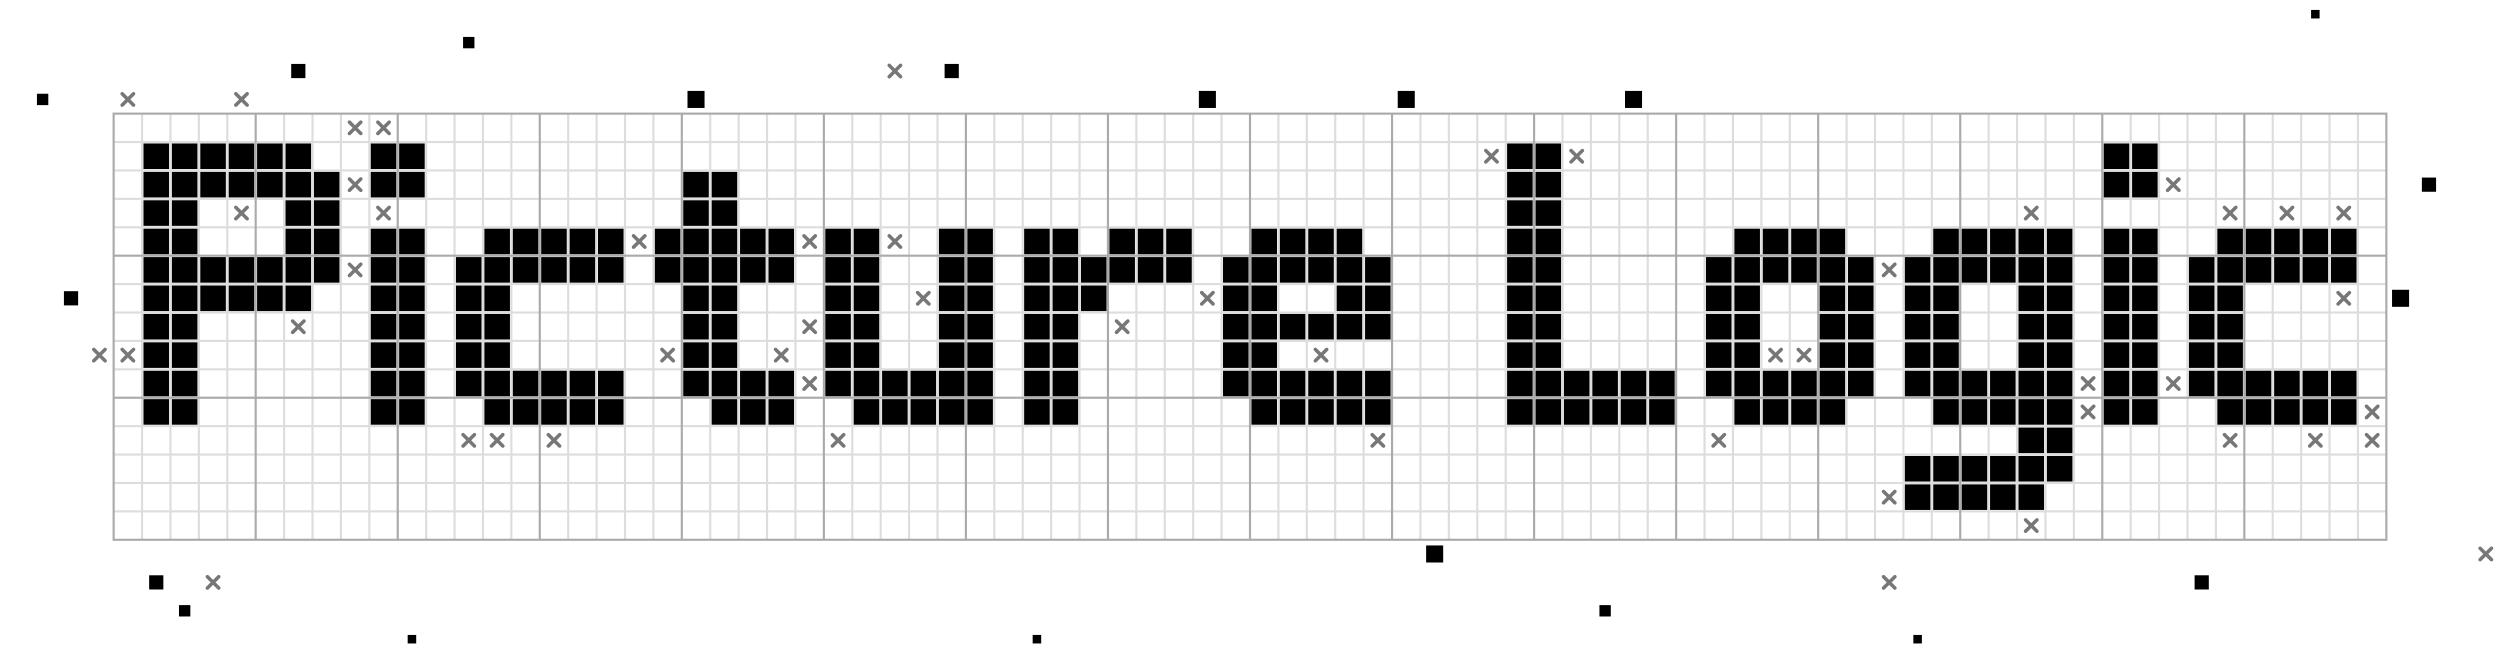
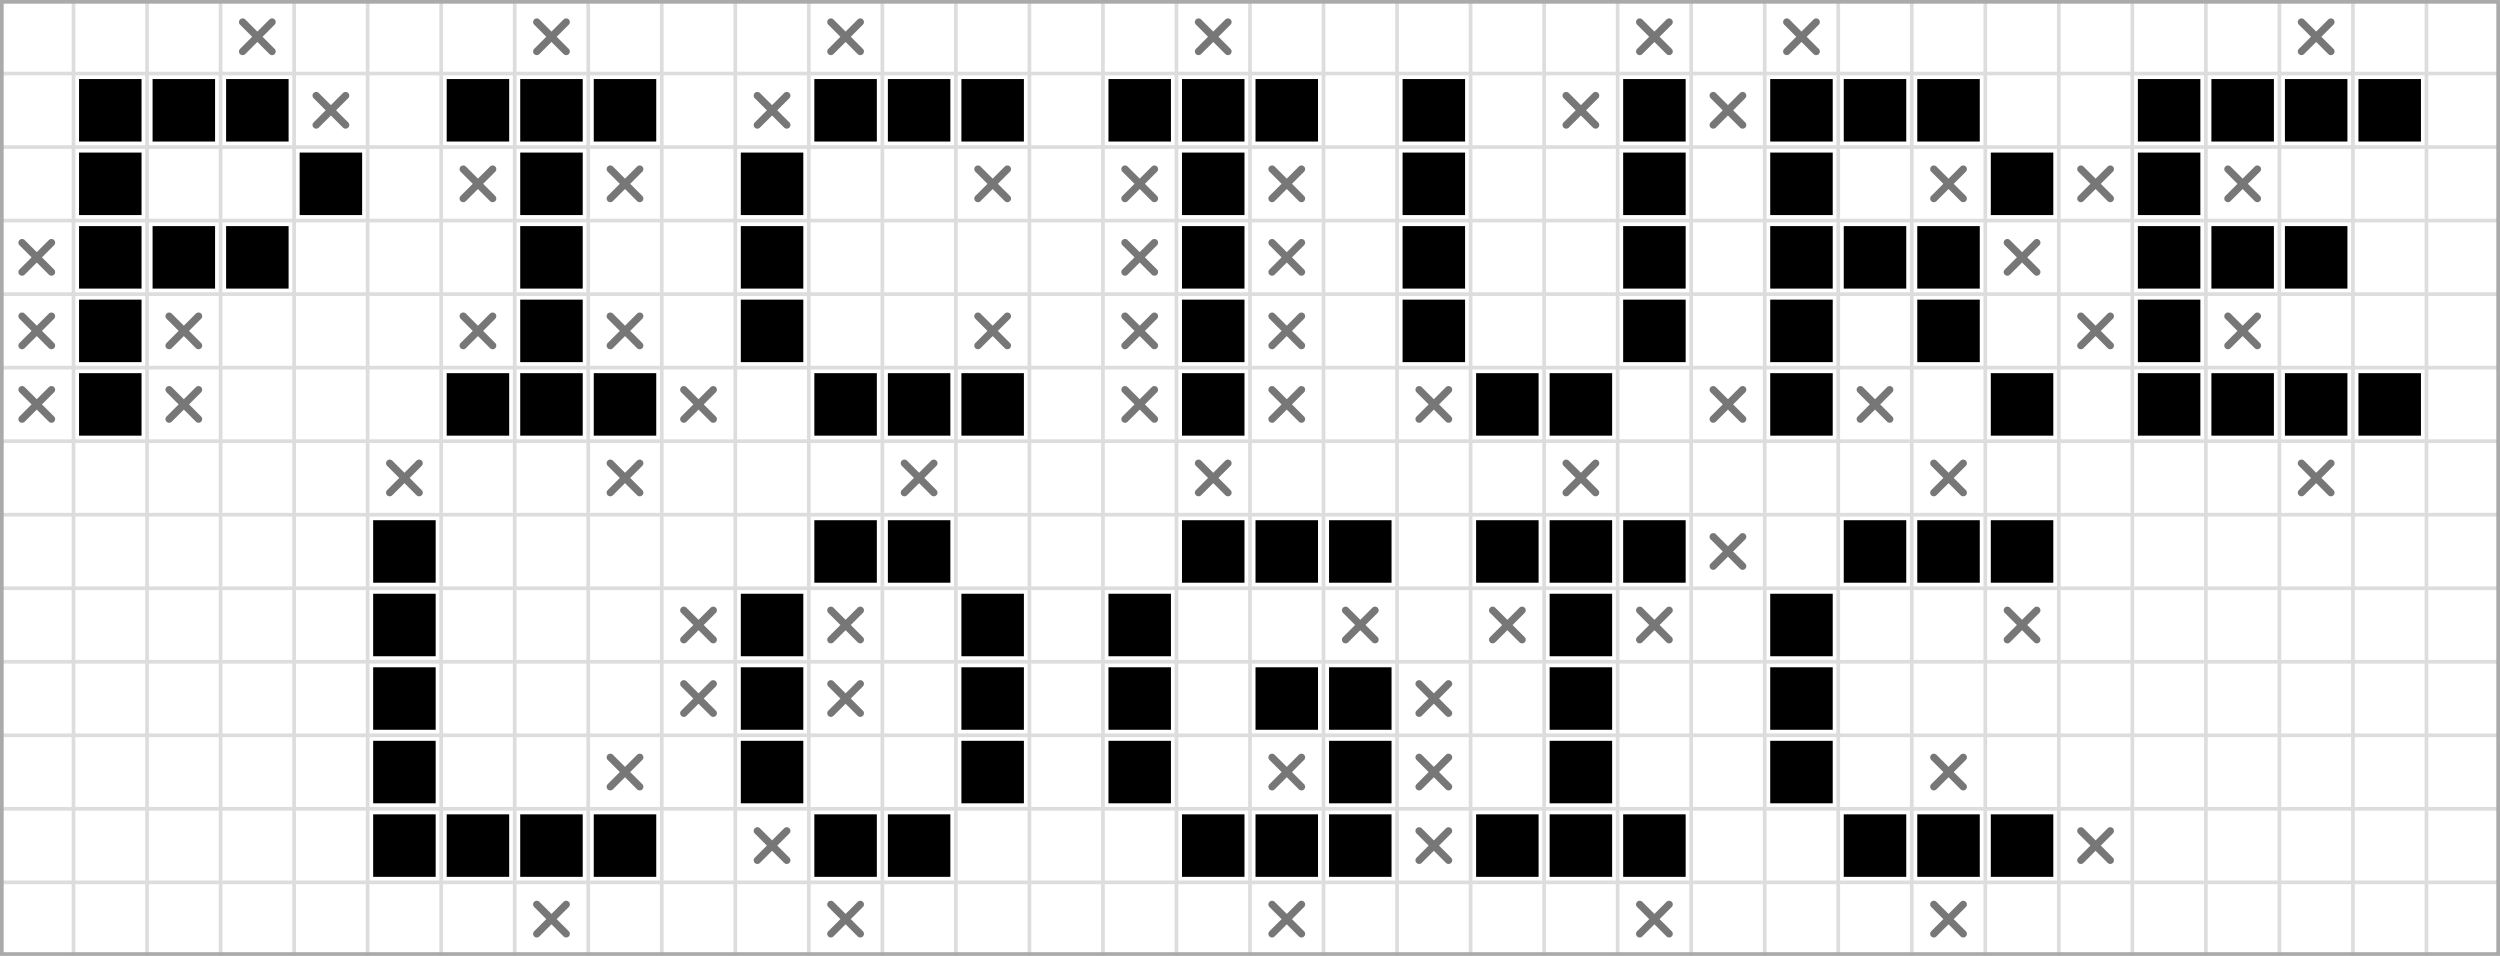
- <svg xmlns="http://www.w3.org/2000/svg" width="1760" height="460" viewBox="0 0 1760 460">
-   <path fill="none" stroke="#DDDDDD" stroke-width="1.5" d="M100 80V380M120 80V380M140 80V380M160 80V380M200 80V380M220 80V380M240 80V380M260 80V380M300 80V380M320 80V380M340 80V380M360 80V380M400 80V380M420 80V380M440 80V380M460 80V380M500 80V380M520 80V380M540 80V380M560 80V380M600 80V380M620 80V380M640 80V380M660 80V380M700 80V380M720 80V380M740 80V380M760 80V380M800 80V380M820 80V380M840 80V380M860 80V380M900 80V380M920 80V380M940 80V380M960 80V380M1000 80V380M1020 80V380M1040 80V380M1060 80V380M1100 80V380M1120 80V380M1140 80V380M1160 80V380M1200 80V380M1220 80V380M1240 80V380M1260 80V380M1300 80V380M1320 80V380M1340 80V380M1360 80V380M1400 80V380M1420 80V380M1440 80V380M1460 80V380M1500 80V380M1520 80V380M1540 80V380M1560 80V380M1600 80V380M1620 80V380M1640 80V380M1660 80V380M80 100H1680M80 120H1680M80 140H1680M80 160H1680M80 200H1680M80 220H1680M80 240H1680M80 260H1680M80 300H1680M80 320H1680M80 340H1680M80 360H1680" />
-   <path fill="none" stroke="#AAAAAA" stroke-width="1.5" stroke-linecap="square" d="M80 80V380M180 80V380M280 80V380M380 80V380M480 80V380M580 80V380M680 80V380M780 80V380M880 80V380M980 80V380M1080 80V380M1180 80V380M1280 80V380M1380 80V380M1480 80V380M1580 80V380M1680 80V380M80 80H1680M80 180H1680M80 280H1680M80 380H1680" />
-   <path fill="none" stroke="#777777" stroke-width="2.5" stroke-linecap="round" d="M626 46L634 54M634 46L626 54M86 66L94 74M94 66L86 74M166 66L174 74M174 66L166 74M246 86L254 94M254 86L246 94M266 86L274 94M274 86L266 94M1046 106L1054 114M1054 106L1046 114M1106 106L1114 114M1114 106L1106 114M246 126L254 134M254 126L246 134M1526 126L1534 134M1534 126L1526 134M166 146L174 154M174 146L166 154M266 146L274 154M274 146L266 154M1426 146L1434 154M1434 146L1426 154M1566 146L1574 154M1574 146L1566 154M1606 146L1614 154M1614 146L1606 154M1646 146L1654 154M1654 146L1646 154M446 166L454 174M454 166L446 174M566 166L574 174M574 166L566 174M626 166L634 174M634 166L626 174M246 186L254 194M254 186L246 194M1326 186L1334 194M1334 186L1326 194M646 206L654 214M654 206L646 214M846 206L854 214M854 206L846 214M1646 206L1654 214M1654 206L1646 214M206 226L214 234M214 226L206 234M566 226L574 234M574 226L566 234M786 226L794 234M794 226L786 234M66 246L74 254M74 246L66 254M86 246L94 254M94 246L86 254M466 246L474 254M474 246L466 254M546 246L554 254M554 246L546 254M926 246L934 254M934 246L926 254M1246 246L1254 254M1254 246L1246 254M1266 246L1274 254M1274 246L1266 254M566 266L574 274M574 266L566 274M1466 266L1474 274M1474 266L1466 274M1526 266L1534 274M1534 266L1526 274M1466 286L1474 294M1474 286L1466 294M1666 286L1674 294M1674 286L1666 294M326 306L334 314M334 306L326 314M346 306L354 314M354 306L346 314M386 306L394 314M394 306L386 314M586 306L594 314M594 306L586 314M966 306L974 314M974 306L966 314M1206 306L1214 314M1214 306L1206 314M1566 306L1574 314M1574 306L1566 314M1626 306L1634 314M1634 306L1626 314M1666 306L1674 314M1674 306L1666 314M1326 346L1334 354M1334 346L1326 354M1426 366L1434 374M1434 366L1426 374M1746 386L1754 394M1754 386L1746 394M146 406L154 414M154 406L146 414M1326 406L1334 414M1334 406L1326 414" />
-   <path fill="#000000" d="M1627 7h6v6h-6zM326 26h8v8h-8zM205 45h10v10h-10zM665 45h10v10h-10zM26 66h8v8h-8zM484 64h12v12h-12zM844 64h12v12h-12zM984 64h12v12h-12zM1144 64h12v12h-12zM1705 125h10v10h-10zM45 205h10v10h-10zM1684 204h12v12h-12zM1004 384h12v12h-12zM105 405h10v10h-10zM1545 405h10v10h-10zM126 426h8v8h-8zM1126 426h8v8h-8zM287 447h6v6h-6zM727 447h6v6h-6zM1347 447h6v6h-6z" />
-   <path fill="#000000" d="M101 101h18v18h-18zM121 101h18v18h-18zM141 101h18v18h-18zM161 101h18v18h-18zM181 101h18v18h-18zM201 101h18v18h-18zM261 101h18v18h-18zM281 101h18v18h-18zM1061 101h18v18h-18zM1081 101h18v18h-18zM1481 101h18v18h-18zM1501 101h18v18h-18zM101 121h18v18h-18zM121 121h18v18h-18zM141 121h18v18h-18zM161 121h18v18h-18zM181 121h18v18h-18zM201 121h18v18h-18zM221 121h18v18h-18zM261 121h18v18h-18zM281 121h18v18h-18zM481 121h18v18h-18zM501 121h18v18h-18zM1061 121h18v18h-18zM1081 121h18v18h-18zM1481 121h18v18h-18zM1501 121h18v18h-18zM101 141h18v18h-18zM121 141h18v18h-18zM201 141h18v18h-18zM221 141h18v18h-18zM481 141h18v18h-18zM501 141h18v18h-18zM1061 141h18v18h-18zM1081 141h18v18h-18zM101 161h18v18h-18zM121 161h18v18h-18zM201 161h18v18h-18zM221 161h18v18h-18zM261 161h18v18h-18zM281 161h18v18h-18zM341 161h18v18h-18zM361 161h18v18h-18zM381 161h18v18h-18zM401 161h18v18h-18zM421 161h18v18h-18zM461 161h18v18h-18zM481 161h18v18h-18zM501 161h18v18h-18zM521 161h18v18h-18zM541 161h18v18h-18zM581 161h18v18h-18zM601 161h18v18h-18zM661 161h18v18h-18zM681 161h18v18h-18zM721 161h18v18h-18zM741 161h18v18h-18zM781 161h18v18h-18zM801 161h18v18h-18zM821 161h18v18h-18zM881 161h18v18h-18zM901 161h18v18h-18zM921 161h18v18h-18zM941 161h18v18h-18zM1061 161h18v18h-18zM1081 161h18v18h-18zM1221 161h18v18h-18zM1241 161h18v18h-18zM1261 161h18v18h-18zM1281 161h18v18h-18zM1361 161h18v18h-18zM1381 161h18v18h-18zM1401 161h18v18h-18zM1421 161h18v18h-18zM1441 161h18v18h-18zM1481 161h18v18h-18zM1501 161h18v18h-18zM1561 161h18v18h-18zM1581 161h18v18h-18zM1601 161h18v18h-18zM1621 161h18v18h-18zM1641 161h18v18h-18zM101 181h18v18h-18zM121 181h18v18h-18zM141 181h18v18h-18zM161 181h18v18h-18zM181 181h18v18h-18zM201 181h18v18h-18zM221 181h18v18h-18zM261 181h18v18h-18zM281 181h18v18h-18zM321 181h18v18h-18zM341 181h18v18h-18zM361 181h18v18h-18zM381 181h18v18h-18zM401 181h18v18h-18zM421 181h18v18h-18zM461 181h18v18h-18zM481 181h18v18h-18zM501 181h18v18h-18zM521 181h18v18h-18zM541 181h18v18h-18zM581 181h18v18h-18zM601 181h18v18h-18zM661 181h18v18h-18zM681 181h18v18h-18zM721 181h18v18h-18zM741 181h18v18h-18zM761 181h18v18h-18zM781 181h18v18h-18zM801 181h18v18h-18zM821 181h18v18h-18zM861 181h18v18h-18zM881 181h18v18h-18zM901 181h18v18h-18zM921 181h18v18h-18zM941 181h18v18h-18zM961 181h18v18h-18zM1061 181h18v18h-18zM1081 181h18v18h-18zM1201 181h18v18h-18zM1221 181h18v18h-18zM1241 181h18v18h-18zM1261 181h18v18h-18zM1281 181h18v18h-18zM1301 181h18v18h-18zM1341 181h18v18h-18zM1361 181h18v18h-18zM1381 181h18v18h-18zM1401 181h18v18h-18zM1421 181h18v18h-18zM1441 181h18v18h-18zM1481 181h18v18h-18zM1501 181h18v18h-18zM1541 181h18v18h-18zM1561 181h18v18h-18zM1581 181h18v18h-18zM1601 181h18v18h-18zM1621 181h18v18h-18zM1641 181h18v18h-18zM101 201h18v18h-18zM121 201h18v18h-18zM141 201h18v18h-18zM161 201h18v18h-18zM181 201h18v18h-18zM201 201h18v18h-18zM261 201h18v18h-18zM281 201h18v18h-18zM321 201h18v18h-18zM341 201h18v18h-18zM481 201h18v18h-18zM501 201h18v18h-18zM581 201h18v18h-18zM601 201h18v18h-18zM661 201h18v18h-18zM681 201h18v18h-18zM721 201h18v18h-18zM741 201h18v18h-18zM761 201h18v18h-18zM861 201h18v18h-18zM881 201h18v18h-18zM941 201h18v18h-18zM961 201h18v18h-18zM1061 201h18v18h-18zM1081 201h18v18h-18zM1201 201h18v18h-18zM1221 201h18v18h-18zM1281 201h18v18h-18zM1301 201h18v18h-18zM1341 201h18v18h-18zM1361 201h18v18h-18zM1421 201h18v18h-18zM1441 201h18v18h-18zM1481 201h18v18h-18zM1501 201h18v18h-18zM1541 201h18v18h-18zM1561 201h18v18h-18zM101 221h18v18h-18zM121 221h18v18h-18zM261 221h18v18h-18zM281 221h18v18h-18zM321 221h18v18h-18zM341 221h18v18h-18zM481 221h18v18h-18zM501 221h18v18h-18zM581 221h18v18h-18zM601 221h18v18h-18zM661 221h18v18h-18zM681 221h18v18h-18zM721 221h18v18h-18zM741 221h18v18h-18zM861 221h18v18h-18zM881 221h18v18h-18zM901 221h18v18h-18zM921 221h18v18h-18zM941 221h18v18h-18zM961 221h18v18h-18zM1061 221h18v18h-18zM1081 221h18v18h-18zM1201 221h18v18h-18zM1221 221h18v18h-18zM1281 221h18v18h-18zM1301 221h18v18h-18zM1341 221h18v18h-18zM1361 221h18v18h-18zM1421 221h18v18h-18zM1441 221h18v18h-18zM1481 221h18v18h-18zM1501 221h18v18h-18zM1541 221h18v18h-18zM1561 221h18v18h-18zM101 241h18v18h-18zM121 241h18v18h-18zM261 241h18v18h-18zM281 241h18v18h-18zM321 241h18v18h-18zM341 241h18v18h-18zM481 241h18v18h-18zM501 241h18v18h-18zM581 241h18v18h-18zM601 241h18v18h-18zM661 241h18v18h-18zM681 241h18v18h-18zM721 241h18v18h-18zM741 241h18v18h-18zM861 241h18v18h-18zM881 241h18v18h-18zM1061 241h18v18h-18zM1081 241h18v18h-18zM1201 241h18v18h-18zM1221 241h18v18h-18zM1281 241h18v18h-18zM1301 241h18v18h-18zM1341 241h18v18h-18zM1361 241h18v18h-18zM1421 241h18v18h-18zM1441 241h18v18h-18zM1481 241h18v18h-18zM1501 241h18v18h-18zM1541 241h18v18h-18zM1561 241h18v18h-18zM101 261h18v18h-18zM121 261h18v18h-18zM261 261h18v18h-18zM281 261h18v18h-18zM321 261h18v18h-18zM341 261h18v18h-18zM361 261h18v18h-18zM381 261h18v18h-18zM401 261h18v18h-18zM421 261h18v18h-18zM481 261h18v18h-18zM501 261h18v18h-18zM521 261h18v18h-18zM541 261h18v18h-18zM581 261h18v18h-18zM601 261h18v18h-18zM621 261h18v18h-18zM641 261h18v18h-18zM661 261h18v18h-18zM681 261h18v18h-18zM721 261h18v18h-18zM741 261h18v18h-18zM861 261h18v18h-18zM881 261h18v18h-18zM901 261h18v18h-18zM921 261h18v18h-18zM941 261h18v18h-18zM961 261h18v18h-18zM1061 261h18v18h-18zM1081 261h18v18h-18zM1101 261h18v18h-18zM1121 261h18v18h-18zM1141 261h18v18h-18zM1161 261h18v18h-18zM1201 261h18v18h-18zM1221 261h18v18h-18zM1241 261h18v18h-18zM1261 261h18v18h-18zM1281 261h18v18h-18zM1301 261h18v18h-18zM1341 261h18v18h-18zM1361 261h18v18h-18zM1381 261h18v18h-18zM1401 261h18v18h-18zM1421 261h18v18h-18zM1441 261h18v18h-18zM1481 261h18v18h-18zM1501 261h18v18h-18zM1541 261h18v18h-18zM1561 261h18v18h-18zM1581 261h18v18h-18zM1601 261h18v18h-18zM1621 261h18v18h-18zM1641 261h18v18h-18zM101 281h18v18h-18zM121 281h18v18h-18zM261 281h18v18h-18zM281 281h18v18h-18zM341 281h18v18h-18zM361 281h18v18h-18zM381 281h18v18h-18zM401 281h18v18h-18zM421 281h18v18h-18zM501 281h18v18h-18zM521 281h18v18h-18zM541 281h18v18h-18zM601 281h18v18h-18zM621 281h18v18h-18zM641 281h18v18h-18zM661 281h18v18h-18zM681 281h18v18h-18zM721 281h18v18h-18zM741 281h18v18h-18zM881 281h18v18h-18zM901 281h18v18h-18zM921 281h18v18h-18zM941 281h18v18h-18zM961 281h18v18h-18zM1061 281h18v18h-18zM1081 281h18v18h-18zM1101 281h18v18h-18zM1121 281h18v18h-18zM1141 281h18v18h-18zM1161 281h18v18h-18zM1221 281h18v18h-18zM1241 281h18v18h-18zM1261 281h18v18h-18zM1281 281h18v18h-18zM1361 281h18v18h-18zM1381 281h18v18h-18zM1401 281h18v18h-18zM1421 281h18v18h-18zM1441 281h18v18h-18zM1481 281h18v18h-18zM1501 281h18v18h-18zM1561 281h18v18h-18zM1581 281h18v18h-18zM1601 281h18v18h-18zM1621 281h18v18h-18zM1641 281h18v18h-18zM1421 301h18v18h-18zM1441 301h18v18h-18zM1341 321h18v18h-18zM1361 321h18v18h-18zM1381 321h18v18h-18zM1401 321h18v18h-18zM1421 321h18v18h-18zM1441 321h18v18h-18zM1341 341h18v18h-18zM1361 341h18v18h-18zM1381 341h18v18h-18zM1401 341h18v18h-18zM1421 341h18v18h-18z" />
+ <svg xmlns="http://www.w3.org/2000/svg" width="1360" height="520" viewBox="0 0 1360 520">
+   <path fill="none" stroke="#DDDDDD" stroke-width="2" d="M40 0V520 M80 0V520 M120 0V520 M160 0V520 M200 0V520 M240 0V520 M280 0V520 M320 0V520 M360 0V520 M400 0V520 M440 0V520 M480 0V520 M520 0V520 M560 0V520 M600 0V520 M640 0V520 M680 0V520 M720 0V520 M760 0V520 M800 0V520 M840 0V520 M880 0V520 M920 0V520 M960 0V520 M1000 0V520 M1040 0V520 M1080 0V520 M1120 0V520 M1160 0V520 M1200 0V520 M1240 0V520 M1280 0V520 M1320 0V520 M0 40H1360 M0 80H1360 M0 120H1360 M0 160H1360 M0 200H1360 M0 240H1360 M0 280H1360 M0 320H1360 M0 360H1360 M0 400H1360 M0 440H1360 M0 480H1360" />
+   <rect x="1" y="1" width="1358" height="518" fill="none" stroke="#AAAAAA" stroke-width="2" />
+   <path fill="none" stroke="#777777" stroke-width="4" stroke-linecap="round" d="M132 12L148 28M148 12L132 28 M292 12L308 28M308 12L292 28 M452 12L468 28M468 12L452 28 M652 12L668 28M668 12L652 28 M892 12L908 28M908 12L892 28 M972 12L988 28M988 12L972 28 M1252 12L1268 28M1268 12L1252 28 M172 52L188 68M188 52L172 68 M412 52L428 68M428 52L412 68 M852 52L868 68M868 52L852 68 M932 52L948 68M948 52L932 68 M252 92L268 108M268 92L252 108 M332 92L348 108M348 92L332 108 M532 92L548 108M548 92L532 108 M612 92L628 108M628 92L612 108 M692 92L708 108M708 92L692 108 M1052 92L1068 108M1068 92L1052 108 M1132 92L1148 108M1148 92L1132 108 M1212 92L1228 108M1228 92L1212 108 M12 132L28 148M28 132L12 148 M612 132L628 148M628 132L612 148 M692 132L708 148M708 132L692 148 M1092 132L1108 148M1108 132L1092 148 M12 172L28 188M28 172L12 188 M92 172L108 188M108 172L92 188 M252 172L268 188M268 172L252 188 M332 172L348 188M348 172L332 188 M532 172L548 188M548 172L532 188 M612 172L628 188M628 172L612 188 M692 172L708 188M708 172L692 188 M1132 172L1148 188M1148 172L1132 188 M1212 172L1228 188M1228 172L1212 188 M12 212L28 228M28 212L12 228 M92 212L108 228M108 212L92 228 M372 212L388 228M388 212L372 228 M612 212L628 228M628 212L612 228 M692 212L708 228M708 212L692 228 M772 212L788 228M788 212L772 228 M932 212L948 228M948 212L932 228 M1012 212L1028 228M1028 212L1012 228 M212 252L228 268M228 252L212 268 M332 252L348 268M348 252L332 268 M492 252L508 268M508 252L492 268 M652 252L668 268M668 252L652 268 M852 252L868 268M868 252L852 268 M1052 252L1068 268M1068 252L1052 268 M1252 252L1268 268M1268 252L1252 268 M932 292L948 308M948 292L932 308 M372 332L388 348M388 332L372 348 M452 332L468 348M468 332L452 348 M732 332L748 348M748 332L732 348 M812 332L828 348M828 332L812 348 M892 332L908 348M908 332L892 348 M1092 332L1108 348M1108 332L1092 348 M372 372L388 388M388 372L372 388 M452 372L468 388M468 372L452 388 M772 372L788 388M788 372L772 388 M332 412L348 428M348 412L332 428 M692 412L708 428M708 412L692 428 M772 412L788 428M788 412L772 428 M1052 412L1068 428M1068 412L1052 428 M412 452L428 468M428 452L412 468 M772 452L788 468M788 452L772 468 M1132 452L1148 468M1148 452L1132 468 M292 492L308 508M308 492L292 508 M452 492L468 508M468 492L452 508 M692 492L708 508M708 492L692 508 M892 492L908 508M908 492L892 508 M1052 492L1068 508M1068 492L1052 508" />
+   <path fill="#000000" d="M43 43h34v34h-34z M83 43h34v34h-34z M123 43h34v34h-34z M243 43h34v34h-34z M283 43h34v34h-34z M323 43h34v34h-34z M443 43h34v34h-34z M483 43h34v34h-34z M523 43h34v34h-34z M603 43h34v34h-34z M643 43h34v34h-34z M683 43h34v34h-34z M763 43h34v34h-34z M883 43h34v34h-34z M963 43h34v34h-34z M1003 43h34v34h-34z M1043 43h34v34h-34z M1163 43h34v34h-34z M1203 43h34v34h-34z M1243 43h34v34h-34z M1283 43h34v34h-34z M43 83h34v34h-34z M163 83h34v34h-34z M283 83h34v34h-34z M403 83h34v34h-34z M643 83h34v34h-34z M763 83h34v34h-34z M883 83h34v34h-34z M963 83h34v34h-34z M1083 83h34v34h-34z M1163 83h34v34h-34z M43 123h34v34h-34z M83 123h34v34h-34z M123 123h34v34h-34z M283 123h34v34h-34z M403 123h34v34h-34z M643 123h34v34h-34z M763 123h34v34h-34z M883 123h34v34h-34z M963 123h34v34h-34z M1003 123h34v34h-34z M1043 123h34v34h-34z M1163 123h34v34h-34z M1203 123h34v34h-34z M1243 123h34v34h-34z M43 163h34v34h-34z M283 163h34v34h-34z M403 163h34v34h-34z M643 163h34v34h-34z M763 163h34v34h-34z M883 163h34v34h-34z M963 163h34v34h-34z M1043 163h34v34h-34z M1163 163h34v34h-34z M43 203h34v34h-34z M243 203h34v34h-34z M283 203h34v34h-34z M323 203h34v34h-34z M443 203h34v34h-34z M483 203h34v34h-34z M523 203h34v34h-34z M643 203h34v34h-34z M803 203h34v34h-34z M843 203h34v34h-34z M963 203h34v34h-34z M1083 203h34v34h-34z M1163 203h34v34h-34z M1203 203h34v34h-34z M1243 203h34v34h-34z M1283 203h34v34h-34z M203 283h34v34h-34z M443 283h34v34h-34z M483 283h34v34h-34z M643 283h34v34h-34z M683 283h34v34h-34z M723 283h34v34h-34z M803 283h34v34h-34z M843 283h34v34h-34z M883 283h34v34h-34z M1003 283h34v34h-34z M1043 283h34v34h-34z M1083 283h34v34h-34z M203 323h34v34h-34z M403 323h34v34h-34z M523 323h34v34h-34z M603 323h34v34h-34z M843 323h34v34h-34z M963 323h34v34h-34z M203 363h34v34h-34z M403 363h34v34h-34z M523 363h34v34h-34z M603 363h34v34h-34z M683 363h34v34h-34z M723 363h34v34h-34z M843 363h34v34h-34z M963 363h34v34h-34z M203 403h34v34h-34z M403 403h34v34h-34z M523 403h34v34h-34z M603 403h34v34h-34z M723 403h34v34h-34z M843 403h34v34h-34z M963 403h34v34h-34z M203 443h34v34h-34z M243 443h34v34h-34z M283 443h34v34h-34z M323 443h34v34h-34z M443 443h34v34h-34z M483 443h34v34h-34z M643 443h34v34h-34z M683 443h34v34h-34z M723 443h34v34h-34z M803 443h34v34h-34z M843 443h34v34h-34z M883 443h34v34h-34z M1003 443h34v34h-34z M1043 443h34v34h-34z M1083 443h34v34h-34z" />
</svg>
